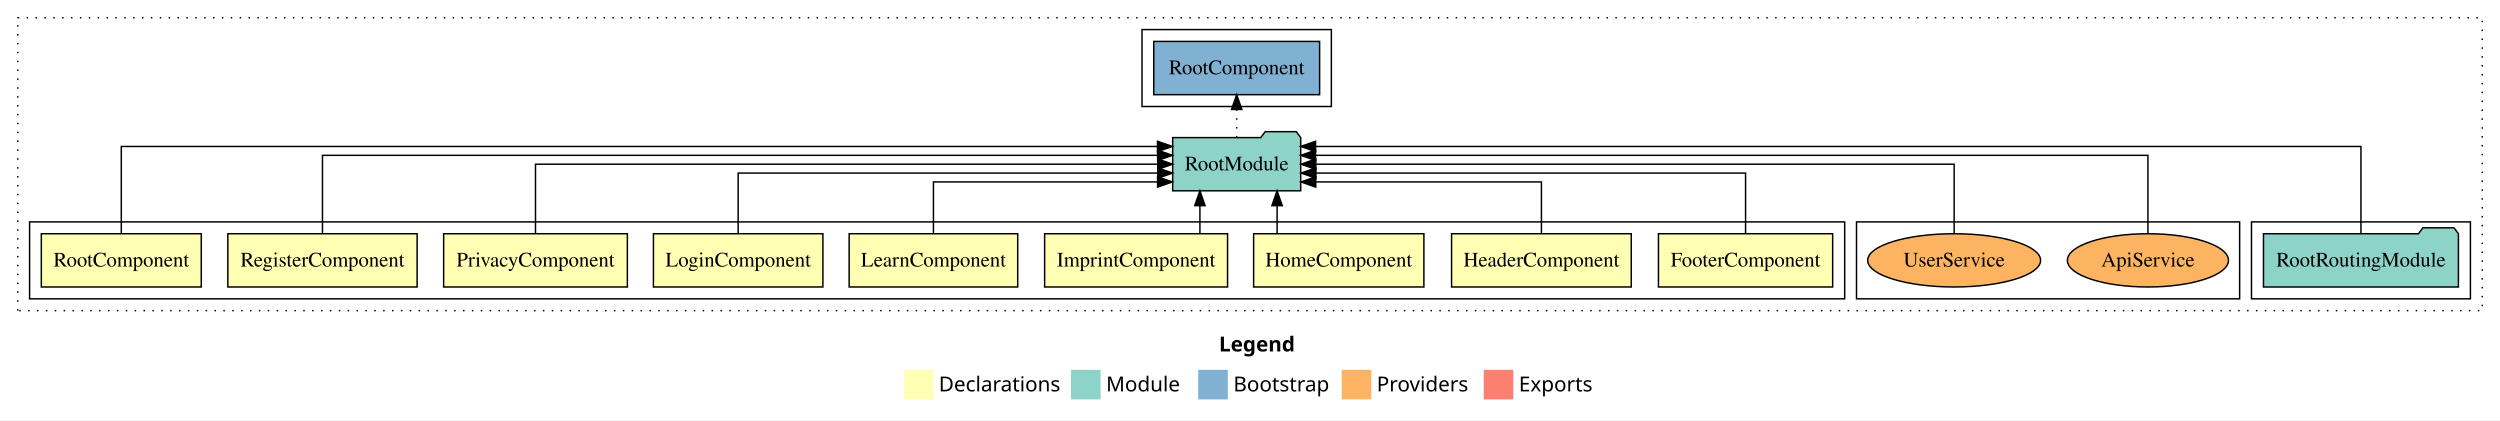
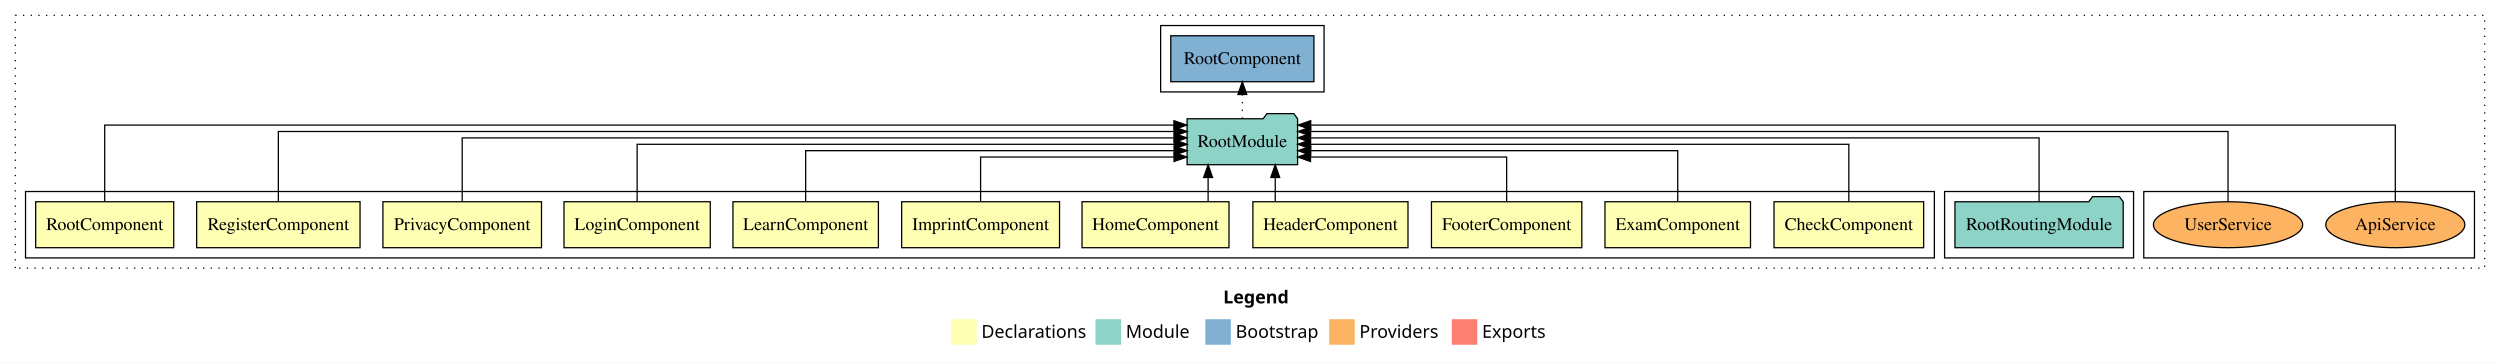
- <svg xmlns="http://www.w3.org/2000/svg" width="1690pt" height="284pt" viewBox="0.00 0.00 1690.00 284.00">
+ <svg xmlns="http://www.w3.org/2000/svg" width="1958pt" height="284pt" viewBox="0.00 0.00 1958.00 284.00">
  <g id="graph0" class="graph" transform="scale(1 1) rotate(0) translate(4 280)">
-     <polygon fill="white" stroke="transparent" points="-4,4 -4,-280 1686,-280 1686,4 -4,4" />
-     <text text-anchor="start" x="820.01" y="-42.4" font-family="Times-12" font-weight="bold" font-size="14.00">Legend</text>
-     <polygon fill="#ffffb3" stroke="transparent" points="607,-10 607,-30 627,-30 627,-10 607,-10" />
-     <text text-anchor="start" x="630.63" y="-15.4" font-family="Times-12" font-size="14.00">  Declarations</text>
-     <polygon fill="#8dd3c7" stroke="transparent" points="720,-10 720,-30 740,-30 740,-10 720,-10" />
-     <text text-anchor="start" x="743.73" y="-15.4" font-family="Times-12" font-size="14.00">  Module</text>
-     <polygon fill="#80b1d3" stroke="transparent" points="806,-10 806,-30 826,-30 826,-10 806,-10" />
-     <text text-anchor="start" x="829.78" y="-15.4" font-family="Times-12" font-size="14.00">  Bootstrap</text>
-     <polygon fill="#fdb462" stroke="transparent" points="903,-10 903,-30 923,-30 923,-10 903,-10" />
-     <text text-anchor="start" x="926.67" y="-15.4" font-family="Times-12" font-size="14.00">  Providers</text>
-     <polygon fill="#fb8072" stroke="transparent" points="999,-10 999,-30 1019,-30 1019,-10 999,-10" />
-     <text text-anchor="start" x="1022.73" y="-15.4" font-family="Times-12" font-size="14.00">  Exports</text>
+     <polygon fill="white" stroke="transparent" points="-4,4 -4,-280 1954,-280 1954,4 -4,4" />
+     <text text-anchor="start" x="954.01" y="-42.4" font-family="Times-12" font-weight="bold" font-size="14.00">Legend</text>
+     <polygon fill="#ffffb3" stroke="transparent" points="741,-10 741,-30 761,-30 761,-10 741,-10" />
+     <text text-anchor="start" x="764.63" y="-15.4" font-family="Times-12" font-size="14.00">  Declarations</text>
+     <polygon fill="#8dd3c7" stroke="transparent" points="854,-10 854,-30 874,-30 874,-10 854,-10" />
+     <text text-anchor="start" x="877.73" y="-15.4" font-family="Times-12" font-size="14.00">  Module</text>
+     <polygon fill="#80b1d3" stroke="transparent" points="940,-10 940,-30 960,-30 960,-10 940,-10" />
+     <text text-anchor="start" x="963.78" y="-15.4" font-family="Times-12" font-size="14.00">  Bootstrap</text>
+     <polygon fill="#fdb462" stroke="transparent" points="1037,-10 1037,-30 1057,-30 1057,-10 1037,-10" />
+     <text text-anchor="start" x="1060.67" y="-15.4" font-family="Times-12" font-size="14.00">  Providers</text>
+     <polygon fill="#fb8072" stroke="transparent" points="1133,-10 1133,-30 1153,-30 1153,-10 1133,-10" />
+     <text text-anchor="start" x="1156.73" y="-15.4" font-family="Times-12" font-size="14.00">  Exports</text>
    <g id="clust1" class="cluster">
-       <polygon fill="none" stroke="black" stroke-dasharray="1,5" points="8,-70 8,-268 1674,-268 1674,-70 8,-70" />
+       <polygon fill="none" stroke="black" stroke-dasharray="1,5" points="8,-70 8,-268 1942,-268 1942,-70 8,-70" />
    </g>
-     <g id="clust12" class="cluster">
-       <polygon fill="none" stroke="black" points="1518,-78 1518,-130 1666,-130 1666,-78 1518,-78" />
+     <g id="clust17" class="cluster">
+       <polygon fill="none" stroke="black" points="1675,-78 1675,-130 1934,-130 1934,-78 1675,-78" />
    </g>
    <g id="clust14" class="cluster">
-       <polygon fill="none" stroke="black" points="768,-208 768,-260 896,-260 896,-208 768,-208" />
+       <polygon fill="none" stroke="black" points="1519,-78 1519,-130 1667,-130 1667,-78 1519,-78" />
    </g>
-     <g id="clust15" class="cluster">
-       <polygon fill="none" stroke="black" points="1251,-78 1251,-130 1510,-130 1510,-78 1251,-78" />
+     <g id="clust16" class="cluster">
+       <polygon fill="none" stroke="black" points="905,-208 905,-260 1033,-260 1033,-208 905,-208" />
    </g>
    <g id="clust2" class="cluster">
-       <polygon fill="none" stroke="black" points="16,-78 16,-130 1243,-130 1243,-78 16,-78" />
+       <polygon fill="none" stroke="black" points="16,-78 16,-130 1511,-130 1511,-78 16,-78" />
    </g>
    <g id="node1" class="node">
+       <polygon fill="#ffffb3" stroke="black" points="1502.6,-122 1385.4,-122 1385.4,-86 1502.6,-86 1502.6,-122" />
+       <text text-anchor="middle" x="1444" y="-99.8" font-family="Times,serif" font-size="14.00">CheckComponent</text>
+     </g>
+     <g id="node12" class="node">
+       <polygon fill="#8dd3c7" stroke="black" points="1012.28,-187 1009.28,-191 988.28,-191 985.28,-187 925.72,-187 925.72,-151 1012.28,-151 1012.28,-187" />
+       <text text-anchor="middle" x="969" y="-164.8" font-family="Times,serif" font-size="14.00">RootModule</text>
+     </g>
+     <g id="edge1" class="edge">
+       <path fill="none" stroke="black" d="M1444,-122.22C1444,-140.83 1444,-167 1444,-167 1444,-167 1022.41,-167 1022.41,-167" />
+       <polygon fill="black" stroke="black" points="1022.41,-163.5 1012.41,-167 1022.41,-170.5 1022.41,-163.5" />
+     </g>
+     <g id="node2" class="node">
+       <polygon fill="#ffffb3" stroke="black" points="1366.99,-122 1253.01,-122 1253.01,-86 1366.99,-86 1366.99,-122" />
+       <text text-anchor="middle" x="1310" y="-99.8" font-family="Times,serif" font-size="14.00">ExamComponent</text>
+     </g>
+     <g id="edge2" class="edge">
+       <path fill="none" stroke="black" d="M1310,-122.03C1310,-139.06 1310,-162 1310,-162 1310,-162 1022.53,-162 1022.53,-162" />
+       <polygon fill="black" stroke="black" points="1022.53,-158.5 1012.53,-162 1022.53,-165.5 1022.53,-158.5" />
+     </g>
+     <g id="node3" class="node">
      <polygon fill="#ffffb3" stroke="black" points="1234.88,-122 1117.12,-122 1117.12,-86 1234.88,-86 1234.88,-122" />
      <text text-anchor="middle" x="1176" y="-99.8" font-family="Times,serif" font-size="14.00">FooterComponent</text>
    </g>
-     <g id="node10" class="node">
-       <polygon fill="#8dd3c7" stroke="black" points="875.28,-187 872.28,-191 851.28,-191 848.28,-187 788.72,-187 788.72,-151 875.28,-151 875.28,-187" />
-       <text text-anchor="middle" x="832" y="-164.8" font-family="Times,serif" font-size="14.00">RootModule</text>
+     <g id="edge3" class="edge">
+       <path fill="none" stroke="black" d="M1176,-122.24C1176,-137.57 1176,-157 1176,-157 1176,-157 1022.39,-157 1022.39,-157" />
+       <polygon fill="black" stroke="black" points="1022.39,-153.5 1012.39,-157 1022.39,-160.5 1022.39,-153.5" />
    </g>
-     <g id="edge1" class="edge">
-       <path fill="none" stroke="black" d="M1176,-122.02C1176,-139.37 1176,-163 1176,-163 1176,-163 885.57,-163 885.57,-163" />
-       <polygon fill="black" stroke="black" points="885.57,-159.5 875.57,-163 885.57,-166.5 885.57,-159.5" />
-     </g>
-     <g id="node2" class="node">
+     <g id="node4" class="node">
      <polygon fill="#ffffb3" stroke="black" points="1098.74,-122 977.26,-122 977.26,-86 1098.74,-86 1098.74,-122" />
      <text text-anchor="middle" x="1038" y="-99.8" font-family="Times,serif" font-size="14.00">HeaderComponent</text>
    </g>
-     <g id="edge2" class="edge">
-       <path fill="none" stroke="black" d="M1038,-122.24C1038,-137.57 1038,-157 1038,-157 1038,-157 885.44,-157 885.44,-157" />
-       <polygon fill="black" stroke="black" points="885.44,-153.5 875.44,-157 885.44,-160.5 885.44,-153.5" />
+     <g id="edge4" class="edge">
+       <path fill="none" stroke="black" d="M994.76,-122.11C994.76,-122.11 994.76,-140.99 994.76,-140.99" />
+       <polygon fill="black" stroke="black" points="991.26,-140.99 994.76,-150.99 998.26,-140.99 991.26,-140.99" />
    </g>
-     <g id="node3" class="node">
+     <g id="node5" class="node">
      <polygon fill="#ffffb3" stroke="black" points="958.55,-122 843.45,-122 843.45,-86 958.55,-86 958.55,-122" />
      <text text-anchor="middle" x="901" y="-99.8" font-family="Times,serif" font-size="14.00">HomeComponent</text>
    </g>
-     <g id="edge3" class="edge">
-       <path fill="none" stroke="black" d="M859.31,-122.11C859.31,-122.11 859.31,-140.99 859.31,-140.99" />
-       <polygon fill="black" stroke="black" points="855.81,-140.99 859.31,-150.99 862.81,-140.99 855.81,-140.99" />
+     <g id="edge5" class="edge">
+       <path fill="none" stroke="black" d="M942.19,-122.11C942.19,-122.11 942.19,-140.99 942.19,-140.99" />
+       <polygon fill="black" stroke="black" points="938.69,-140.99 942.19,-150.99 945.69,-140.99 938.69,-140.99" />
    </g>
-     <g id="node4" class="node">
+     <g id="node6" class="node">
      <polygon fill="#ffffb3" stroke="black" points="825.83,-122 702.17,-122 702.17,-86 825.83,-86 825.83,-122" />
      <text text-anchor="middle" x="764" y="-99.8" font-family="Times,serif" font-size="14.00">ImprintComponent</text>
    </g>
-     <g id="edge4" class="edge">
-       <path fill="none" stroke="black" d="M807.14,-122.11C807.14,-122.11 807.14,-140.99 807.14,-140.99" />
-       <polygon fill="black" stroke="black" points="803.64,-140.99 807.14,-150.99 810.64,-140.99 803.64,-140.99" />
+     <g id="edge6" class="edge">
+       <path fill="none" stroke="black" d="M764,-122.24C764,-137.57 764,-157 764,-157 764,-157 915.52,-157 915.52,-157" />
+       <polygon fill="black" stroke="black" points="915.52,-160.5 925.52,-157 915.52,-153.5 915.52,-160.5" />
    </g>
-     <g id="node5" class="node">
+     <g id="node7" class="node">
      <polygon fill="#ffffb3" stroke="black" points="683.97,-122 570.03,-122 570.03,-86 683.97,-86 683.97,-122" />
      <text text-anchor="middle" x="627" y="-99.8" font-family="Times,serif" font-size="14.00">LearnComponent</text>
    </g>
-     <g id="edge5" class="edge">
-       <path fill="none" stroke="black" d="M627,-122.24C627,-137.57 627,-157 627,-157 627,-157 778.52,-157 778.52,-157" />
-       <polygon fill="black" stroke="black" points="778.52,-160.5 788.52,-157 778.52,-153.5 778.52,-160.5" />
+     <g id="edge7" class="edge">
+       <path fill="none" stroke="black" d="M627,-122.03C627,-139.06 627,-162 627,-162 627,-162 915.69,-162 915.69,-162" />
+       <polygon fill="black" stroke="black" points="915.69,-165.5 925.69,-162 915.69,-158.5 915.69,-165.5" />
    </g>
-     <g id="node6" class="node">
+     <g id="node8" class="node">
      <polygon fill="#ffffb3" stroke="black" points="552.28,-122 437.72,-122 437.72,-86 552.28,-86 552.28,-122" />
      <text text-anchor="middle" x="495" y="-99.8" font-family="Times,serif" font-size="14.00">LoginComponent</text>
    </g>
-     <g id="edge6" class="edge">
-       <path fill="none" stroke="black" d="M495,-122.02C495,-139.37 495,-163 495,-163 495,-163 778.63,-163 778.63,-163" />
-       <polygon fill="black" stroke="black" points="778.63,-166.5 788.63,-163 778.63,-159.5 778.63,-166.5" />
+     <g id="edge8" class="edge">
+       <path fill="none" stroke="black" d="M495,-122.22C495,-140.83 495,-167 495,-167 495,-167 915.68,-167 915.68,-167" />
+       <polygon fill="black" stroke="black" points="915.68,-170.5 925.68,-167 915.68,-163.5 915.68,-170.5" />
    </g>
-     <g id="node7" class="node">
+     <g id="node9" class="node">
      <polygon fill="#ffffb3" stroke="black" points="420.1,-122 295.9,-122 295.9,-86 420.1,-86 420.1,-122" />
      <text text-anchor="middle" x="358" y="-99.8" font-family="Times,serif" font-size="14.00">PrivacyComponent</text>
    </g>
-     <g id="edge7" class="edge">
-       <path fill="none" stroke="black" d="M358,-122.11C358,-141.34 358,-169 358,-169 358,-169 778.68,-169 778.68,-169" />
-       <polygon fill="black" stroke="black" points="778.68,-172.5 788.68,-169 778.68,-165.5 778.68,-172.5" />
+     <g id="edge9" class="edge">
+       <path fill="none" stroke="black" d="M358,-122.22C358,-142.37 358,-172 358,-172 358,-172 915.55,-172 915.55,-172" />
+       <polygon fill="black" stroke="black" points="915.55,-175.5 925.55,-172 915.55,-168.5 915.55,-175.5" />
    </g>
-     <g id="node8" class="node">
+     <g id="node10" class="node">
      <polygon fill="#ffffb3" stroke="black" points="277.98,-122 150.02,-122 150.02,-86 277.98,-86 277.98,-122" />
      <text text-anchor="middle" x="214" y="-99.8" font-family="Times,serif" font-size="14.00">RegisterComponent</text>
    </g>
-     <g id="edge8" class="edge">
-       <path fill="none" stroke="black" d="M214,-122.28C214,-143.32 214,-175 214,-175 214,-175 778.54,-175 778.54,-175" />
-       <polygon fill="black" stroke="black" points="778.54,-178.5 788.54,-175 778.54,-171.5 778.54,-178.5" />
+     <g id="edge10" class="edge">
+       <path fill="none" stroke="black" d="M214,-122.04C214,-143.66 214,-177 214,-177 214,-177 915.7,-177 915.7,-177" />
+       <polygon fill="black" stroke="black" points="915.7,-180.5 925.7,-177 915.7,-173.5 915.7,-180.5" />
    </g>
-     <g id="node9" class="node">
+     <g id="node11" class="node">
      <polygon fill="#ffffb3" stroke="black" points="132.06,-122 23.94,-122 23.94,-86 132.06,-86 132.06,-122" />
      <text text-anchor="middle" x="78" y="-99.8" font-family="Times,serif" font-size="14.00">RootComponent</text>
    </g>
-     <g id="edge9" class="edge">
-       <path fill="none" stroke="black" d="M78,-122.25C78,-145.02 78,-181 78,-181 78,-181 778.48,-181 778.48,-181" />
-       <polygon fill="black" stroke="black" points="778.48,-184.5 788.48,-181 778.48,-177.5 778.48,-184.5" />
+     <g id="edge11" class="edge">
+       <path fill="none" stroke="black" d="M78,-122.09C78,-145.13 78,-182 78,-182 78,-182 915.42,-182 915.42,-182" />
+       <polygon fill="black" stroke="black" points="915.42,-185.5 925.42,-182 915.42,-178.5 915.42,-185.5" />
    </g>
-     <g id="node12" class="node">
-       <polygon fill="#80b1d3" stroke="black" points="888.06,-252 775.94,-252 775.94,-216 888.06,-216 888.06,-252" />
-       <text text-anchor="middle" x="832" y="-229.8" font-family="Times,serif" font-size="14.00">RootComponent </text>
+     <g id="node14" class="node">
+       <polygon fill="#80b1d3" stroke="black" points="1025.06,-252 912.94,-252 912.94,-216 1025.06,-216 1025.06,-252" />
+       <text text-anchor="middle" x="969" y="-229.8" font-family="Times,serif" font-size="14.00">RootComponent </text>
    </g>
-     <g id="edge11" class="edge">
-       <path fill="none" stroke="black" stroke-dasharray="1,5" d="M832,-187.11C832,-187.11 832,-205.99 832,-205.99" />
-       <polygon fill="black" stroke="black" points="828.5,-205.99 832,-215.99 835.5,-205.99 828.5,-205.99" />
-     </g>
-     <g id="node11" class="node">
-       <polygon fill="#8dd3c7" stroke="black" points="1657.89,-122 1654.89,-126 1633.89,-126 1630.89,-122 1526.11,-122 1526.11,-86 1657.89,-86 1657.89,-122" />
-       <text text-anchor="middle" x="1592" y="-99.8" font-family="Times,serif" font-size="14.00">RootRoutingModule</text>
-     </g>
-     <g id="edge10" class="edge">
-       <path fill="none" stroke="black" d="M1592,-122.25C1592,-145.02 1592,-181 1592,-181 1592,-181 885.31,-181 885.31,-181" />
-       <polygon fill="black" stroke="black" points="885.31,-177.5 875.31,-181 885.31,-184.5 885.31,-177.5" />
+     <g id="edge13" class="edge">
+       <path fill="none" stroke="black" stroke-dasharray="1,5" d="M969,-187.11C969,-187.11 969,-205.99 969,-205.99" />
+       <polygon fill="black" stroke="black" points="965.5,-205.99 969,-215.99 972.5,-205.99 965.5,-205.99" />
    </g>
    <g id="node13" class="node">
-       <ellipse fill="#fdb462" stroke="black" cx="1448" cy="-104" rx="54.45" ry="18" />
-       <text text-anchor="middle" x="1448" y="-99.8" font-family="Times,serif" font-size="14.00">ApiService</text>
+       <polygon fill="#8dd3c7" stroke="black" points="1658.89,-122 1655.89,-126 1634.89,-126 1631.89,-122 1527.11,-122 1527.11,-86 1658.89,-86 1658.89,-122" />
+       <text text-anchor="middle" x="1593" y="-99.8" font-family="Times,serif" font-size="14.00">RootRoutingModule</text>
    </g>
    <g id="edge12" class="edge">
-       <path fill="none" stroke="black" d="M1448,-122.28C1448,-143.32 1448,-175 1448,-175 1448,-175 885.32,-175 885.32,-175" />
-       <polygon fill="black" stroke="black" points="885.32,-171.5 875.32,-175 885.32,-178.5 885.32,-171.5" />
+       <path fill="none" stroke="black" d="M1593,-122.22C1593,-142.37 1593,-172 1593,-172 1593,-172 1022.38,-172 1022.38,-172" />
+       <polygon fill="black" stroke="black" points="1022.38,-168.5 1012.38,-172 1022.38,-175.5 1022.38,-168.5" />
    </g>
-     <g id="node14" class="node">
-       <ellipse fill="#fdb462" stroke="black" cx="1317" cy="-104" rx="58.44" ry="18" />
-       <text text-anchor="middle" x="1317" y="-99.8" font-family="Times,serif" font-size="14.00">UserService</text>
+     <g id="node15" class="node">
+       <ellipse fill="#fdb462" stroke="black" cx="1872" cy="-104" rx="54.45" ry="18" />
+       <text text-anchor="middle" x="1872" y="-99.8" font-family="Times,serif" font-size="14.00">ApiService</text>
    </g>
-     <g id="edge13" class="edge">
-       <path fill="none" stroke="black" d="M1317,-122.11C1317,-141.34 1317,-169 1317,-169 1317,-169 885.47,-169 885.47,-169" />
-       <polygon fill="black" stroke="black" points="885.47,-165.5 875.47,-169 885.47,-172.5 885.47,-165.5" />
+     <g id="edge14" class="edge">
+       <path fill="none" stroke="black" d="M1872,-122.09C1872,-145.13 1872,-182 1872,-182 1872,-182 1022.55,-182 1022.55,-182" />
+       <polygon fill="black" stroke="black" points="1022.55,-178.5 1012.55,-182 1022.55,-185.5 1022.55,-178.5" />
+     </g>
+     <g id="node16" class="node">
+       <ellipse fill="#fdb462" stroke="black" cx="1741" cy="-104" rx="58.44" ry="18" />
+       <text text-anchor="middle" x="1741" y="-99.8" font-family="Times,serif" font-size="14.00">UserService</text>
+     </g>
+     <g id="edge15" class="edge">
+       <path fill="none" stroke="black" d="M1741,-122.04C1741,-143.66 1741,-177 1741,-177 1741,-177 1022.44,-177 1022.44,-177" />
+       <polygon fill="black" stroke="black" points="1022.44,-173.5 1012.44,-177 1022.44,-180.5 1022.44,-173.5" />
    </g>
  </g>
</svg>
